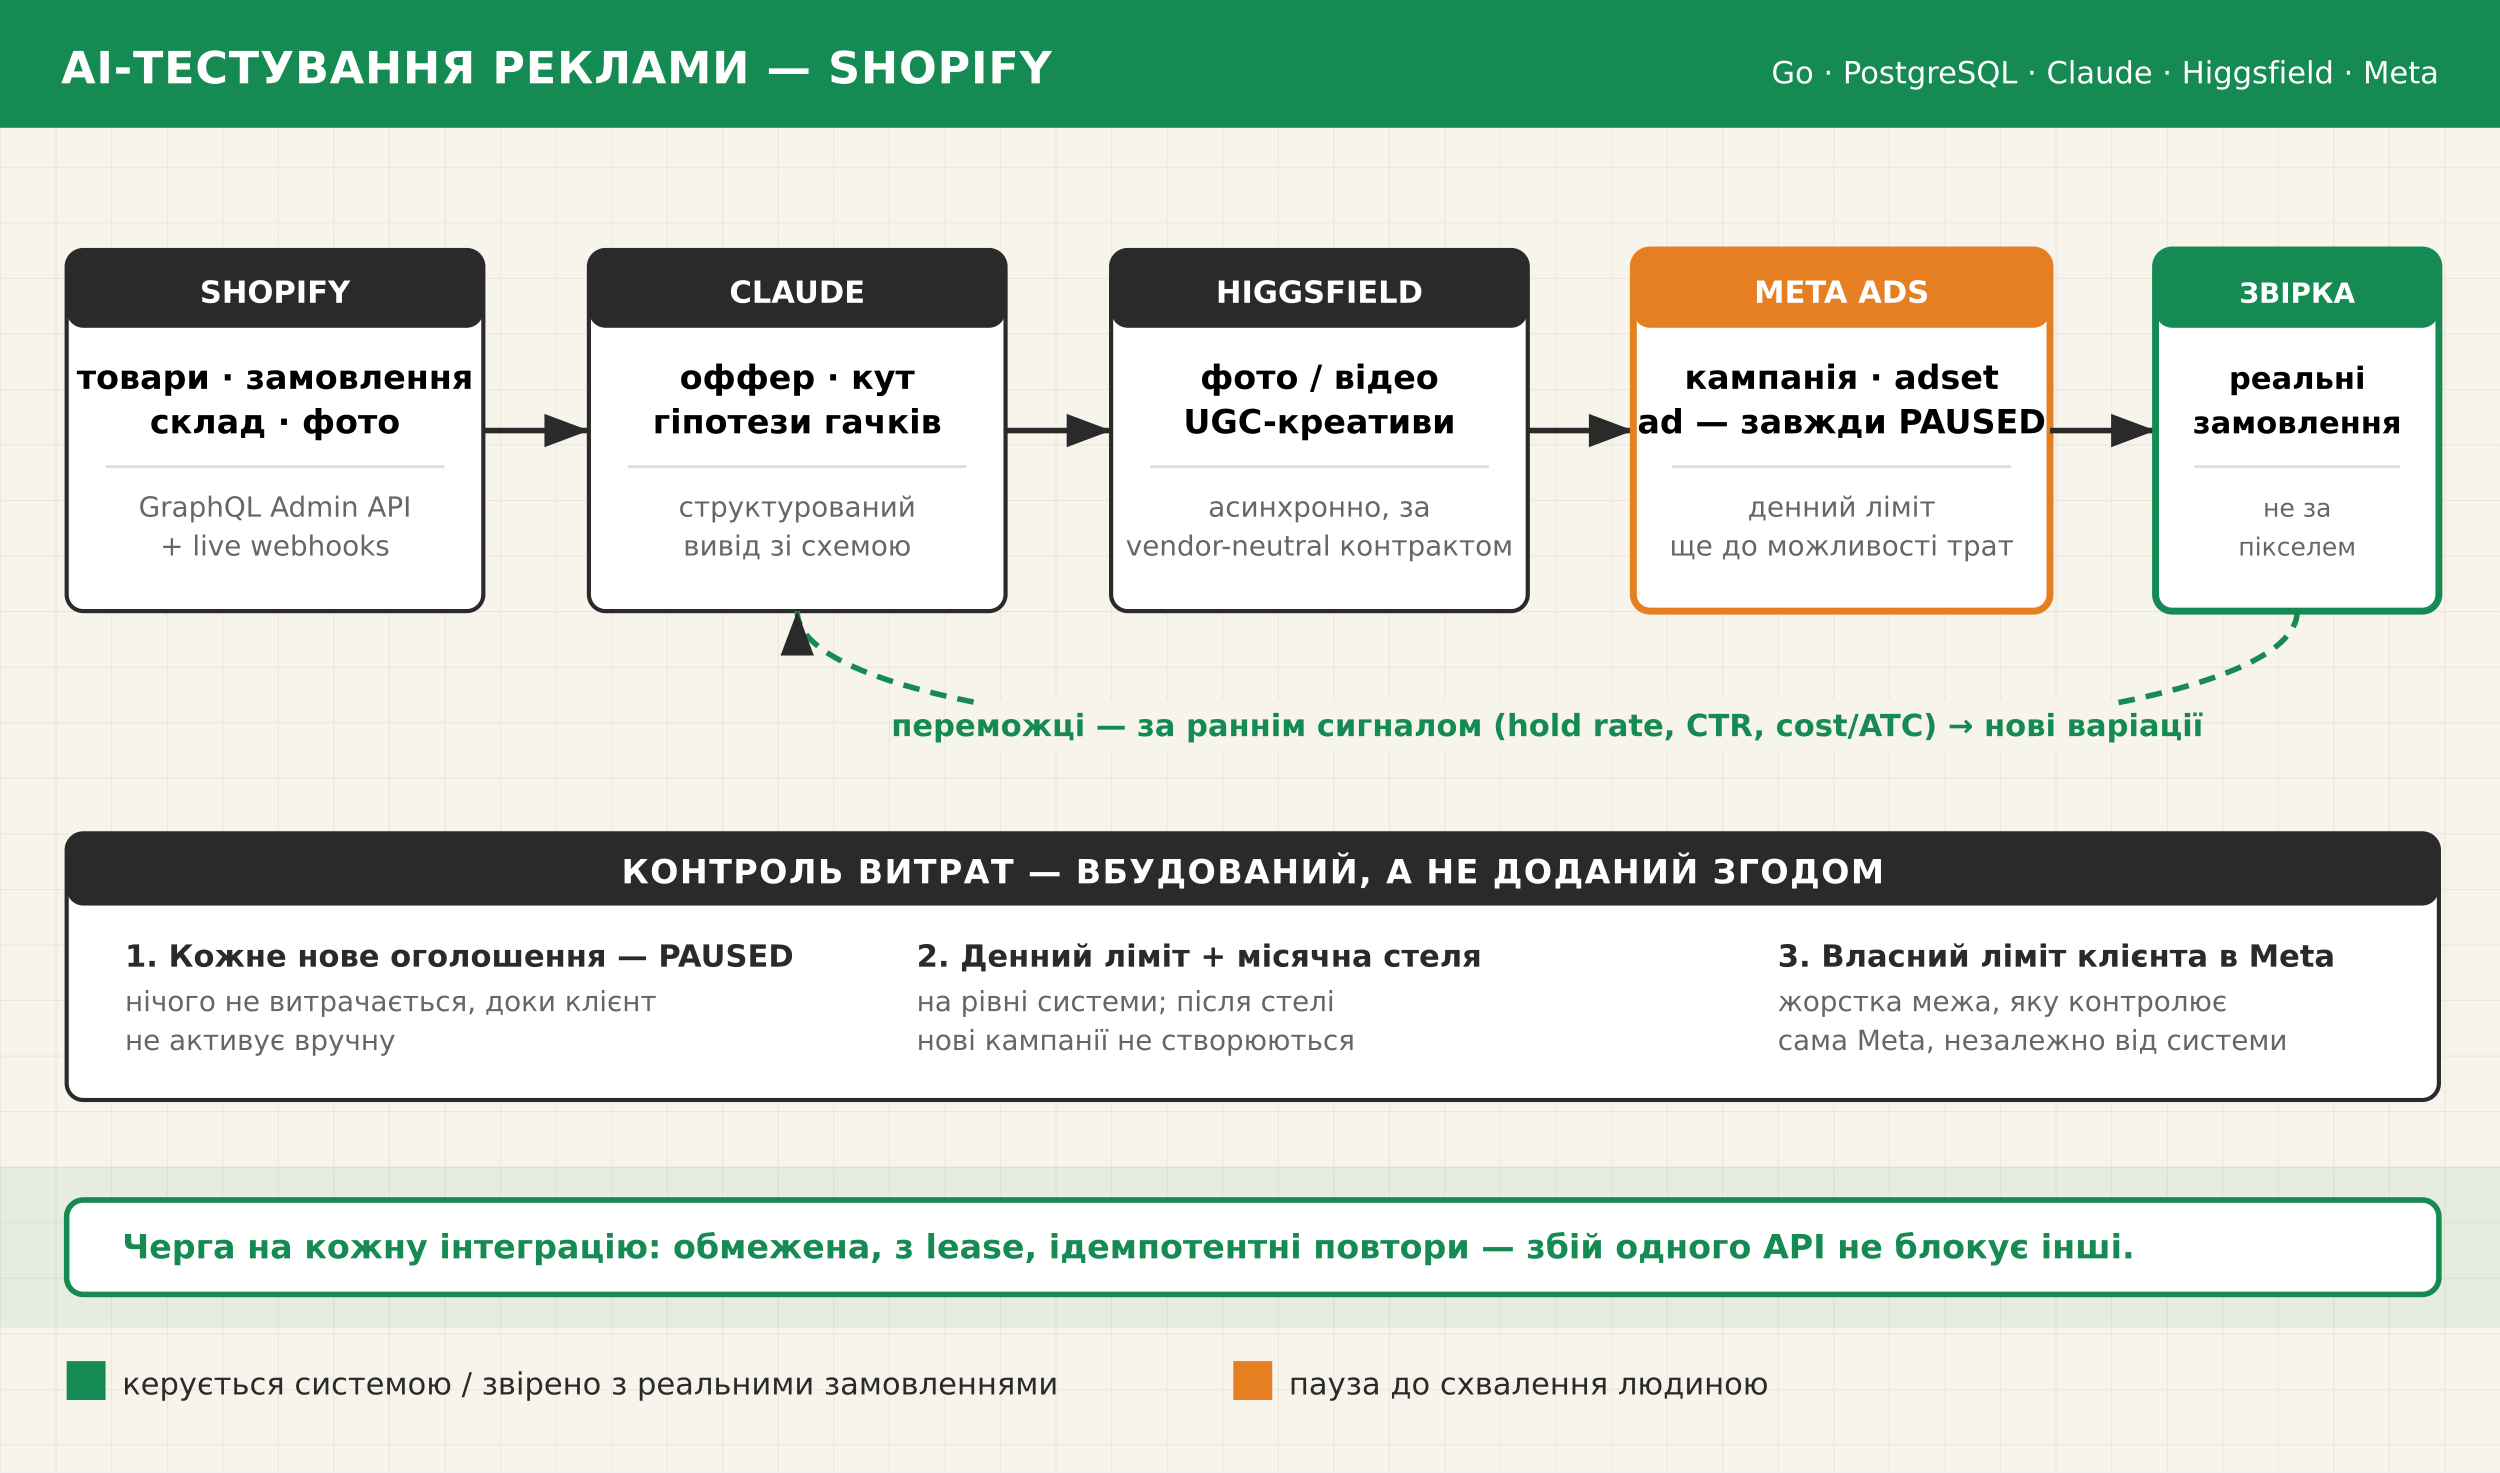
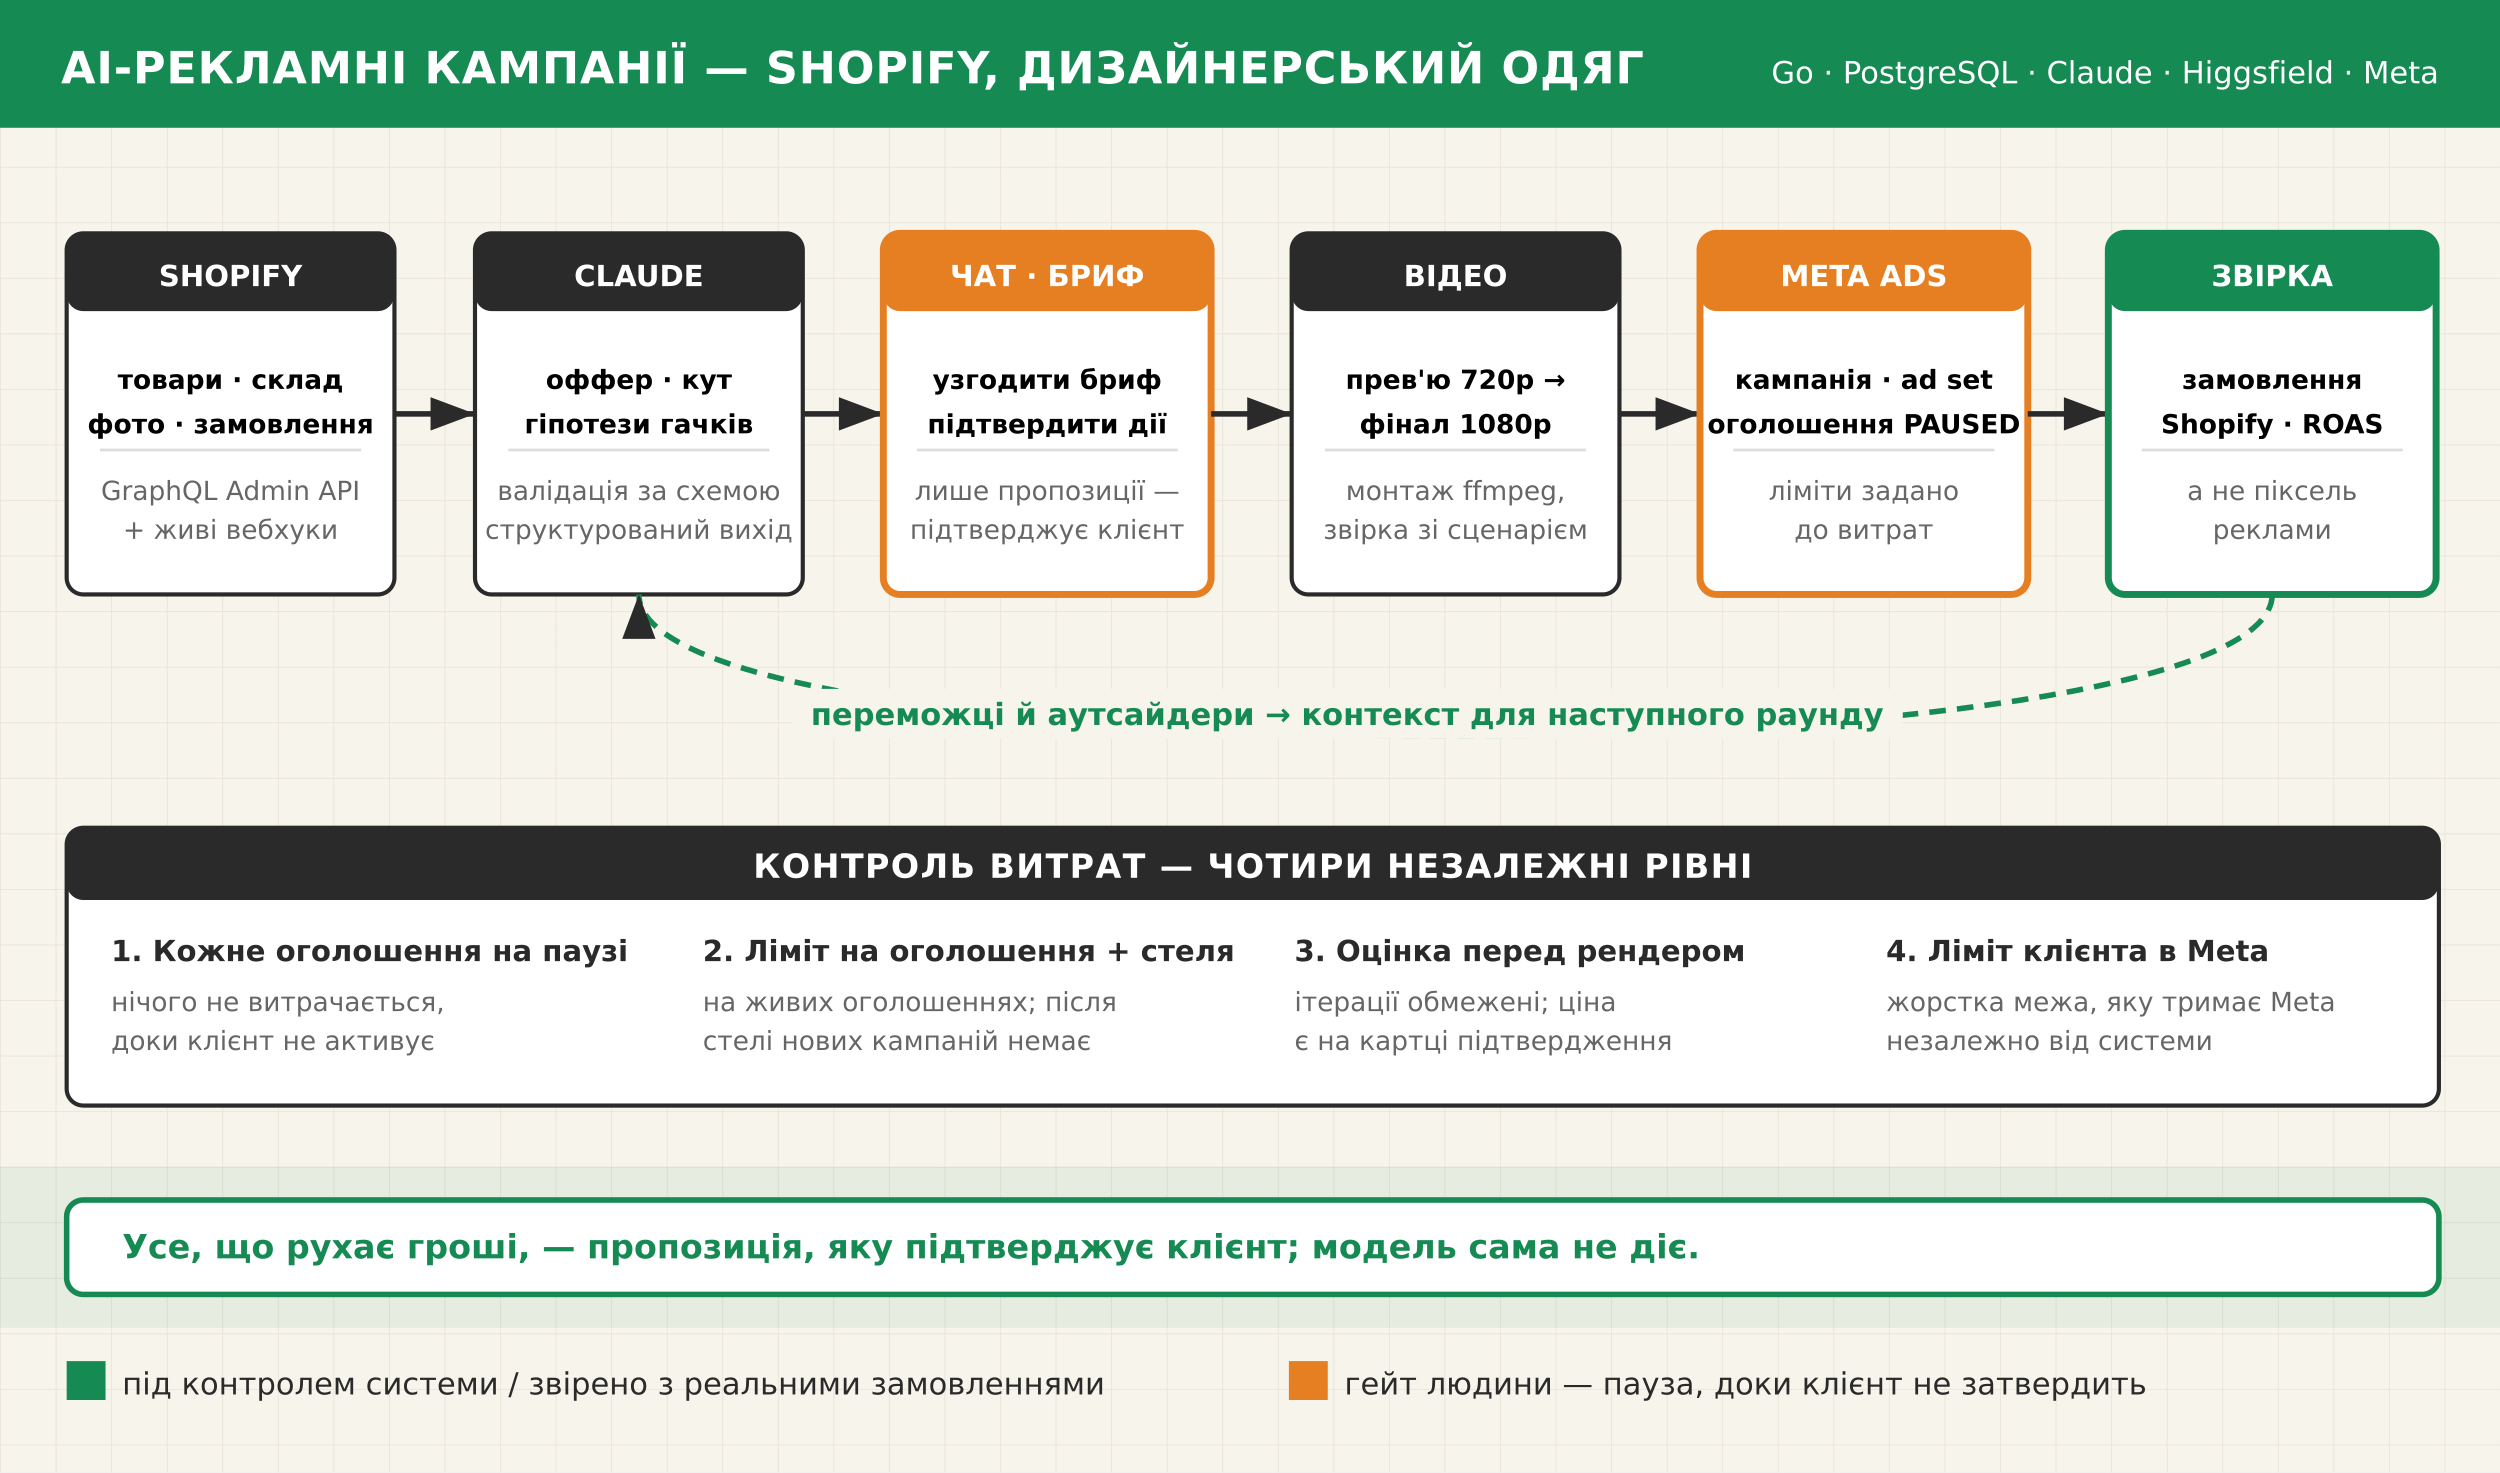
<svg xmlns="http://www.w3.org/2000/svg" viewBox="0 0 900 530" width="900" height="530" font-family="DejaVu Sans, Verdana, sans-serif">
  <rect width="900" height="530" fill="#F7F4EC" />
  <defs>
    <pattern id="grid" width="20" height="20" patternUnits="userSpaceOnUse">
      <path d="M 20 0 L 0 0 0 20" fill="none" stroke="#E6E1D2" stroke-width="0.5" />
    </pattern>
    <marker id="arrow" markerWidth="10" markerHeight="10" refX="8" refY="3" orient="auto">
      <path d="M0,0 L8,3 L0,6 Z" fill="#2A2A2A" />
    </marker>
  </defs>
  <rect width="900" height="530" fill="url(#grid)" />
  <rect x="0" y="0" width="900" height="46" fill="#168A53" />
-   <text x="22" y="30" fill="#FFFFFF" font-size="16" font-weight="700" letter-spacing="0.3">AI-ТЕСТУВАННЯ РЕКЛАМИ — SHOPIFY</text>
+   <text x="22" y="30" fill="#FFFFFF" font-size="16" font-weight="700" letter-spacing="0.3">AI-РЕКЛАМНІ КАМПАНІЇ — SHOPIFY, ДИЗАЙНЕРСЬКИЙ ОДЯГ</text>
  <text x="878" y="30" fill="#FFFFFF" font-size="11" text-anchor="end">Go · PostgreSQL · Claude · Higgsfield · Meta</text>
-   <g font-size="12">
-     <rect x="24" y="90" width="150" height="130" rx="6" fill="#FFFFFF" stroke="#2A2A2A" stroke-width="1.5" />
-     <rect x="24" y="90" width="150" height="28" rx="6" fill="#2A2A2A" />
-     <text x="99" y="109" text-anchor="middle" fill="#FFFFFF" font-weight="700" font-size="11">SHOPIFY</text>
-     <text x="99" y="140" text-anchor="middle" font-weight="700">товари · замовлення</text>
-     <text x="99" y="156" text-anchor="middle" font-weight="700">склад · фото</text>
-     <line x1="38" y1="168" x2="160" y2="168" stroke="#DDD" />
-     <text x="99" y="186" text-anchor="middle" fill="#666" font-size="10">GraphQL Admin API</text>
-     <text x="99" y="200" text-anchor="middle" fill="#666" font-size="10">+ live webhooks</text>
-     <line x1="174" y1="155" x2="212" y2="155" stroke="#2A2A2A" stroke-width="2" marker-end="url(#arrow)" />
-     <rect x="212" y="90" width="150" height="130" rx="6" fill="#FFFFFF" stroke="#2A2A2A" stroke-width="1.5" />
-     <rect x="212" y="90" width="150" height="28" rx="6" fill="#2A2A2A" />
-     <text x="287" y="109" text-anchor="middle" fill="#FFFFFF" font-weight="700" font-size="11">CLAUDE</text>
-     <text x="287" y="140" text-anchor="middle" font-weight="700">оффер · кут</text>
-     <text x="287" y="156" text-anchor="middle" font-weight="700">гіпотези гачків</text>
-     <line x1="226" y1="168" x2="348" y2="168" stroke="#DDD" />
-     <text x="287" y="186" text-anchor="middle" fill="#666" font-size="10">структурований</text>
-     <text x="287" y="200" text-anchor="middle" fill="#666" font-size="10">вивід зі схемою</text>
-     <line x1="362" y1="155" x2="400" y2="155" stroke="#2A2A2A" stroke-width="2" marker-end="url(#arrow)" />
-     <rect x="400" y="90" width="150" height="130" rx="6" fill="#FFFFFF" stroke="#2A2A2A" stroke-width="1.5" />
-     <rect x="400" y="90" width="150" height="28" rx="6" fill="#2A2A2A" />
-     <text x="475" y="109" text-anchor="middle" fill="#FFFFFF" font-weight="700" font-size="11">HIGGSFIELD</text>
-     <text x="475" y="140" text-anchor="middle" font-weight="700">фото / відео</text>
-     <text x="475" y="156" text-anchor="middle" font-weight="700">UGC-креативи</text>
-     <line x1="414" y1="168" x2="536" y2="168" stroke="#DDD" />
-     <text x="475" y="186" text-anchor="middle" fill="#666" font-size="10">асинхронно, за</text>
-     <text x="475" y="200" text-anchor="middle" fill="#666" font-size="10">vendor-neutral контрактом</text>
-     <line x1="550" y1="155" x2="588" y2="155" stroke="#2A2A2A" stroke-width="2" marker-end="url(#arrow)" />
-     <rect x="588" y="90" width="150" height="130" rx="6" fill="#FFFFFF" stroke="#E67E22" stroke-width="2.5" />
-     <rect x="588" y="90" width="150" height="28" rx="6" fill="#E67E22" />
-     <text x="663" y="109" text-anchor="middle" fill="#FFFFFF" font-weight="700" font-size="11">META ADS</text>
-     <text x="663" y="140" text-anchor="middle" font-weight="700">кампанія · adset</text>
-     <text x="663" y="156" text-anchor="middle" font-weight="700">ad — завжди PAUSED</text>
-     <line x1="602" y1="168" x2="724" y2="168" stroke="#DDD" />
-     <text x="663" y="186" text-anchor="middle" fill="#666" font-size="10">денний ліміт</text>
-     <text x="663" y="200" text-anchor="middle" fill="#666" font-size="10">ще до можливості трат</text>
-     <line x1="738" y1="155" x2="776" y2="155" stroke="#2A2A2A" stroke-width="2" marker-end="url(#arrow)" />
-     <rect x="776" y="90" width="102" height="130" rx="6" fill="#FFFFFF" stroke="#168A53" stroke-width="2.5" />
-     <rect x="776" y="90" width="102" height="28" rx="6" fill="#168A53" />
-     <text x="827" y="109" text-anchor="middle" fill="#FFFFFF" font-weight="700" font-size="10">ЗВІРКА</text>
-     <text x="827" y="140" text-anchor="middle" font-weight="700" font-size="11">реальні</text>
-     <text x="827" y="156" text-anchor="middle" font-weight="700" font-size="11">замовлення</text>
-     <line x1="790" y1="168" x2="864" y2="168" stroke="#DDD" />
-     <text x="827" y="186" text-anchor="middle" fill="#666" font-size="9">не за</text>
-     <text x="827" y="200" text-anchor="middle" fill="#666" font-size="9">пікселем</text>
+   <g font-size="11">
+     <rect x="24" y="84" width="118" height="130" rx="6" fill="#FFFFFF" stroke="#2A2A2A" stroke-width="1.5" />
+     <rect x="24" y="84" width="118" height="28" rx="6" fill="#2A2A2A" />
+     <text x="83.0" y="103" text-anchor="middle" fill="#FFFFFF" font-weight="700" font-size="10.5">SHOPIFY</text>
+     <text x="83.0" y="140" text-anchor="middle" font-weight="700" font-size="9.5">товари · склад</text>
+     <text x="83.0" y="156" text-anchor="middle" font-weight="700" font-size="9.5">фото · замовлення</text>
+     <line x1="36" y1="162" x2="130" y2="162" stroke="#DDD" />
+     <text x="83.0" y="180" text-anchor="middle" fill="#666" font-size="9.5">GraphQL Admin API</text>
+     <text x="83.0" y="194" text-anchor="middle" fill="#666" font-size="9.5">+ живі вебхуки</text>
+     <line x1="142" y1="149" x2="171" y2="149" stroke="#2A2A2A" stroke-width="2" marker-end="url(#arrow)" />
+     <rect x="171" y="84" width="118" height="130" rx="6" fill="#FFFFFF" stroke="#2A2A2A" stroke-width="1.5" />
+     <rect x="171" y="84" width="118" height="28" rx="6" fill="#2A2A2A" />
+     <text x="230.0" y="103" text-anchor="middle" fill="#FFFFFF" font-weight="700" font-size="10.5">CLAUDE</text>
+     <text x="230.0" y="140" text-anchor="middle" font-weight="700" font-size="9.5">оффер · кут</text>
+     <text x="230.0" y="156" text-anchor="middle" font-weight="700" font-size="9.5">гіпотези гачків</text>
+     <line x1="183" y1="162" x2="277" y2="162" stroke="#DDD" />
+     <text x="230.0" y="180" text-anchor="middle" fill="#666" font-size="9.5">валідація за схемою</text>
+     <text x="230.0" y="194" text-anchor="middle" fill="#666" font-size="9.5">структурований вихід</text>
+     <line x1="289" y1="149" x2="318" y2="149" stroke="#2A2A2A" stroke-width="2" marker-end="url(#arrow)" />
+     <rect x="318" y="84" width="118" height="130" rx="6" fill="#FFFFFF" stroke="#E67E22" stroke-width="2.5" />
+     <rect x="318" y="84" width="118" height="28" rx="6" fill="#E67E22" />
+     <text x="377.0" y="103" text-anchor="middle" fill="#FFFFFF" font-weight="700" font-size="10.5">ЧАТ · БРИФ</text>
+     <text x="377.0" y="140" text-anchor="middle" font-weight="700" font-size="9.5">узгодити бриф</text>
+     <text x="377.0" y="156" text-anchor="middle" font-weight="700" font-size="9.5">підтвердити дії</text>
+     <line x1="330" y1="162" x2="424" y2="162" stroke="#DDD" />
+     <text x="377.0" y="180" text-anchor="middle" fill="#666" font-size="9.5">лише пропозиції —</text>
+     <text x="377.0" y="194" text-anchor="middle" fill="#666" font-size="9.5">підтверджує клієнт</text>
+     <line x1="436" y1="149" x2="465" y2="149" stroke="#2A2A2A" stroke-width="2" marker-end="url(#arrow)" />
+     <rect x="465" y="84" width="118" height="130" rx="6" fill="#FFFFFF" stroke="#2A2A2A" stroke-width="1.5" />
+     <rect x="465" y="84" width="118" height="28" rx="6" fill="#2A2A2A" />
+     <text x="524.0" y="103" text-anchor="middle" fill="#FFFFFF" font-weight="700" font-size="10.5">ВІДЕО</text>
+     <text x="524.0" y="140" text-anchor="middle" font-weight="700" font-size="9.5">прев'ю 720p →</text>
+     <text x="524.0" y="156" text-anchor="middle" font-weight="700" font-size="9.5">фінал 1080p</text>
+     <line x1="477" y1="162" x2="571" y2="162" stroke="#DDD" />
+     <text x="524.0" y="180" text-anchor="middle" fill="#666" font-size="9.5">монтаж ffmpeg,</text>
+     <text x="524.0" y="194" text-anchor="middle" fill="#666" font-size="9.5">звірка зі сценарієм</text>
+     <line x1="583" y1="149" x2="612" y2="149" stroke="#2A2A2A" stroke-width="2" marker-end="url(#arrow)" />
+     <rect x="612" y="84" width="118" height="130" rx="6" fill="#FFFFFF" stroke="#E67E22" stroke-width="2.5" />
+     <rect x="612" y="84" width="118" height="28" rx="6" fill="#E67E22" />
+     <text x="671.0" y="103" text-anchor="middle" fill="#FFFFFF" font-weight="700" font-size="10.5">META ADS</text>
+     <text x="671.0" y="140" text-anchor="middle" font-weight="700" font-size="9.5">кампанія · ad set</text>
+     <text x="671.0" y="156" text-anchor="middle" font-weight="700" font-size="9.5">оголошення PAUSED</text>
+     <line x1="624" y1="162" x2="718" y2="162" stroke="#DDD" />
+     <text x="671.0" y="180" text-anchor="middle" fill="#666" font-size="9.5">ліміти задано</text>
+     <text x="671.0" y="194" text-anchor="middle" fill="#666" font-size="9.5">до витрат</text>
+     <line x1="730" y1="149" x2="759" y2="149" stroke="#2A2A2A" stroke-width="2" marker-end="url(#arrow)" />
+     <rect x="759" y="84" width="118" height="130" rx="6" fill="#FFFFFF" stroke="#168A53" stroke-width="2.5" />
+     <rect x="759" y="84" width="118" height="28" rx="6" fill="#168A53" />
+     <text x="818.0" y="103" text-anchor="middle" fill="#FFFFFF" font-weight="700" font-size="10.5">ЗВІРКА</text>
+     <text x="818.0" y="140" text-anchor="middle" font-weight="700" font-size="9.5">замовлення</text>
+     <text x="818.0" y="156" text-anchor="middle" font-weight="700" font-size="9.5">Shopify · ROAS</text>
+     <line x1="771" y1="162" x2="865" y2="162" stroke="#DDD" />
+     <text x="818.0" y="180" text-anchor="middle" fill="#666" font-size="9.5">а не піксель</text>
+     <text x="818.0" y="194" text-anchor="middle" fill="#666" font-size="9.5">реклами</text>
  </g>
-   <path d="M 827 220 C 827 285, 287 285, 287 220" fill="none" stroke="#168A53" stroke-width="2" stroke-dasharray="6,4" marker-end="url(#arrow)" />
-   <rect x="352" y="252" width="410" height="18" fill="#F7F4EC" />
-   <text x="557" y="265" text-anchor="middle" font-size="11" fill="#168A53" font-weight="700">переможці — за раннім сигналом (hold rate, CTR, cost/ATC) → нові варіації</text>
+   <path d="M 818.0 214 C 818.0 282, 230.0 282, 230.0 214" fill="none" stroke="#168A53" stroke-width="2" stroke-dasharray="6,4" marker-end="url(#arrow)" />
+   <rect x="285" y="248" width="400" height="18" fill="#F7F4EC" />
+   <text x="485" y="261" text-anchor="middle" font-size="11" fill="#168A53" font-weight="700">переможці й аутсайдери → контекст для наступного раунду</text>
  <g>
-     <rect x="24" y="300" width="854" height="96" rx="6" fill="#FFFFFF" stroke="#2A2A2A" stroke-width="1.5" />
-     <rect x="24" y="300" width="854" height="26" rx="6" fill="#2A2A2A" />
-     <text x="451" y="318" text-anchor="middle" fill="#FFFFFF" font-size="12" font-weight="700" letter-spacing="0.5">КОНТРОЛЬ ВИТРАТ — ВБУДОВАНИЙ, А НЕ ДОДАНИЙ ЗГОДОМ</text>
-     <text x="45" y="348" font-size="11" fill="#2A2A2A" font-weight="700">1. Кожне нове оголошення — PAUSED</text>
-     <text x="45" y="364" font-size="10" fill="#666">нічого не витрачається, доки клієнт</text>
-     <text x="45" y="378" font-size="10" fill="#666">не активує вручну</text>
-     <text x="330" y="348" font-size="11" fill="#2A2A2A" font-weight="700">2. Денний ліміт + місячна стеля</text>
-     <text x="330" y="364" font-size="10" fill="#666">на рівні системи; після стелі</text>
-     <text x="330" y="378" font-size="10" fill="#666">нові кампанії не створюються</text>
-     <text x="640" y="348" font-size="11" fill="#2A2A2A" font-weight="700">3. Власний ліміт клієнта в Meta</text>
-     <text x="640" y="364" font-size="10" fill="#666">жорстка межа, яку контролює</text>
-     <text x="640" y="378" font-size="10" fill="#666">сама Meta, незалежно від системи</text>
+     <rect x="24" y="298" width="854" height="100" rx="6" fill="#FFFFFF" stroke="#2A2A2A" stroke-width="1.5" />
+     <rect x="24" y="298" width="854" height="26" rx="6" fill="#2A2A2A" />
+     <text x="451" y="316" text-anchor="middle" fill="#FFFFFF" font-size="12" font-weight="700" letter-spacing="0.5">КОНТРОЛЬ ВИТРАТ — ЧОТИРИ НЕЗАЛЕЖНІ РІВНІ</text>
+     <text x="40" y="346" font-size="10.5" fill="#2A2A2A" font-weight="700">1. Кожне оголошення на паузі</text>
+     <text x="40" y="364" font-size="9.5" fill="#666">нічого не витрачається,</text>
+     <text x="40" y="378" font-size="9.5" fill="#666">доки клієнт не активує</text>
+     <text x="253" y="346" font-size="10.5" fill="#2A2A2A" font-weight="700">2. Ліміт на оголошення + стеля</text>
+     <text x="253" y="364" font-size="9.5" fill="#666">на живих оголошеннях; після</text>
+     <text x="253" y="378" font-size="9.5" fill="#666">стелі нових кампаній немає</text>
+     <text x="466" y="346" font-size="10.5" fill="#2A2A2A" font-weight="700">3. Оцінка перед рендером</text>
+     <text x="466" y="364" font-size="9.5" fill="#666">ітерації обмежені; ціна</text>
+     <text x="466" y="378" font-size="9.5" fill="#666">є на картці підтвердження</text>
+     <text x="679" y="346" font-size="10.5" fill="#2A2A2A" font-weight="700">4. Ліміт клієнта в Meta</text>
+     <text x="679" y="364" font-size="9.5" fill="#666">жорстка межа, яку тримає Meta</text>
+     <text x="679" y="378" font-size="9.5" fill="#666">незалежно від системи</text>
  </g>
  <g>
    <rect x="0" y="420" width="900" height="58" fill="#168A53" opacity="0.08" />
    <rect x="24" y="432" width="854" height="34" rx="6" fill="#FFFFFF" stroke="#168A53" stroke-width="2" />
-     <text x="44" y="453" font-size="12" fill="#168A53" font-weight="700">Черга на кожну інтеграцію: обмежена, з lease, ідемпотентні повтори — збій одного API не блокує інші.</text>
+     <text x="44" y="453" font-size="12" fill="#168A53" font-weight="700">Усе, що рухає гроші, — пропозиція, яку підтверджує клієнт; модель сама не діє.</text>
  </g>
  <g transform="translate(24, 490)">
    <rect x="0" y="0" width="14" height="14" fill="#168A53" />
-     <text x="20" y="12" font-size="11" fill="#2A2A2A">керується системою / звірено з реальними замовленнями</text>
-     <rect x="420" y="0" width="14" height="14" fill="#E67E22" />
-     <text x="440" y="12" font-size="11" fill="#2A2A2A">пауза до схвалення людиною</text>
+     <text x="20" y="12" font-size="11" fill="#2A2A2A">під контролем системи / звірено з реальними замовленнями</text>
+     <rect x="440" y="0" width="14" height="14" fill="#E67E22" />
+     <text x="460" y="12" font-size="11" fill="#2A2A2A">гейт людини — пауза, доки клієнт не затвердить</text>
  </g>
</svg>
